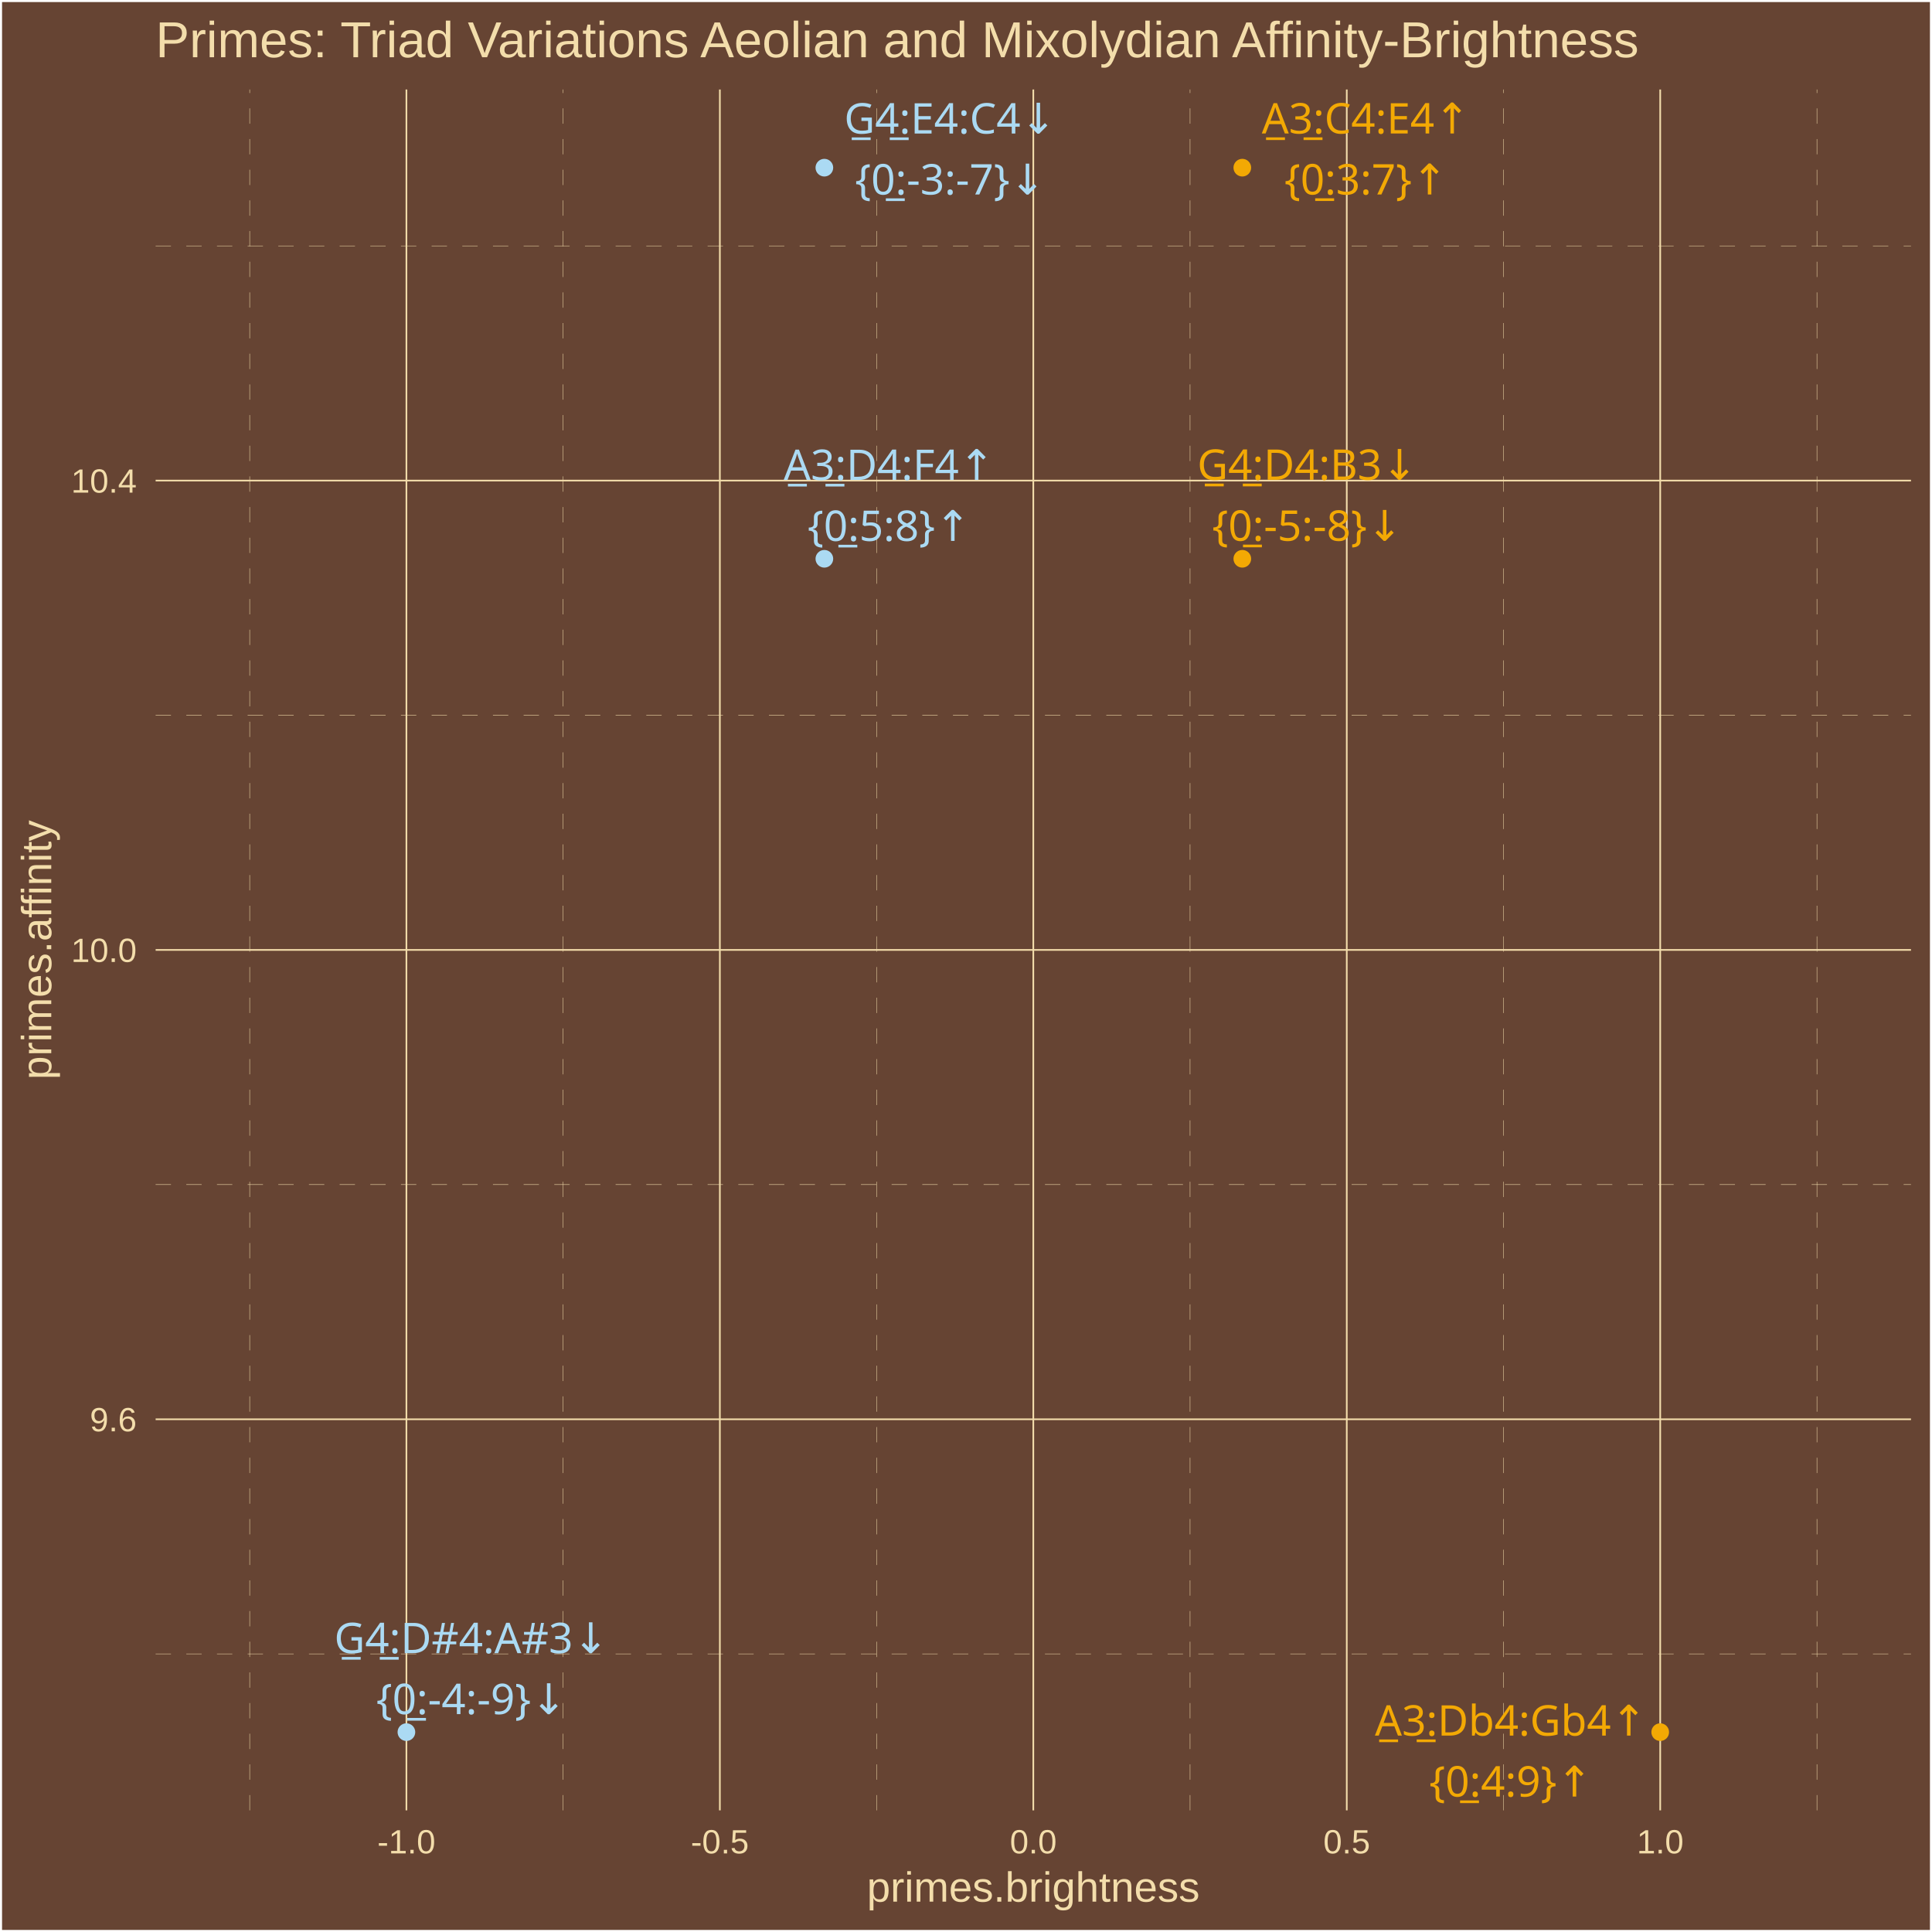
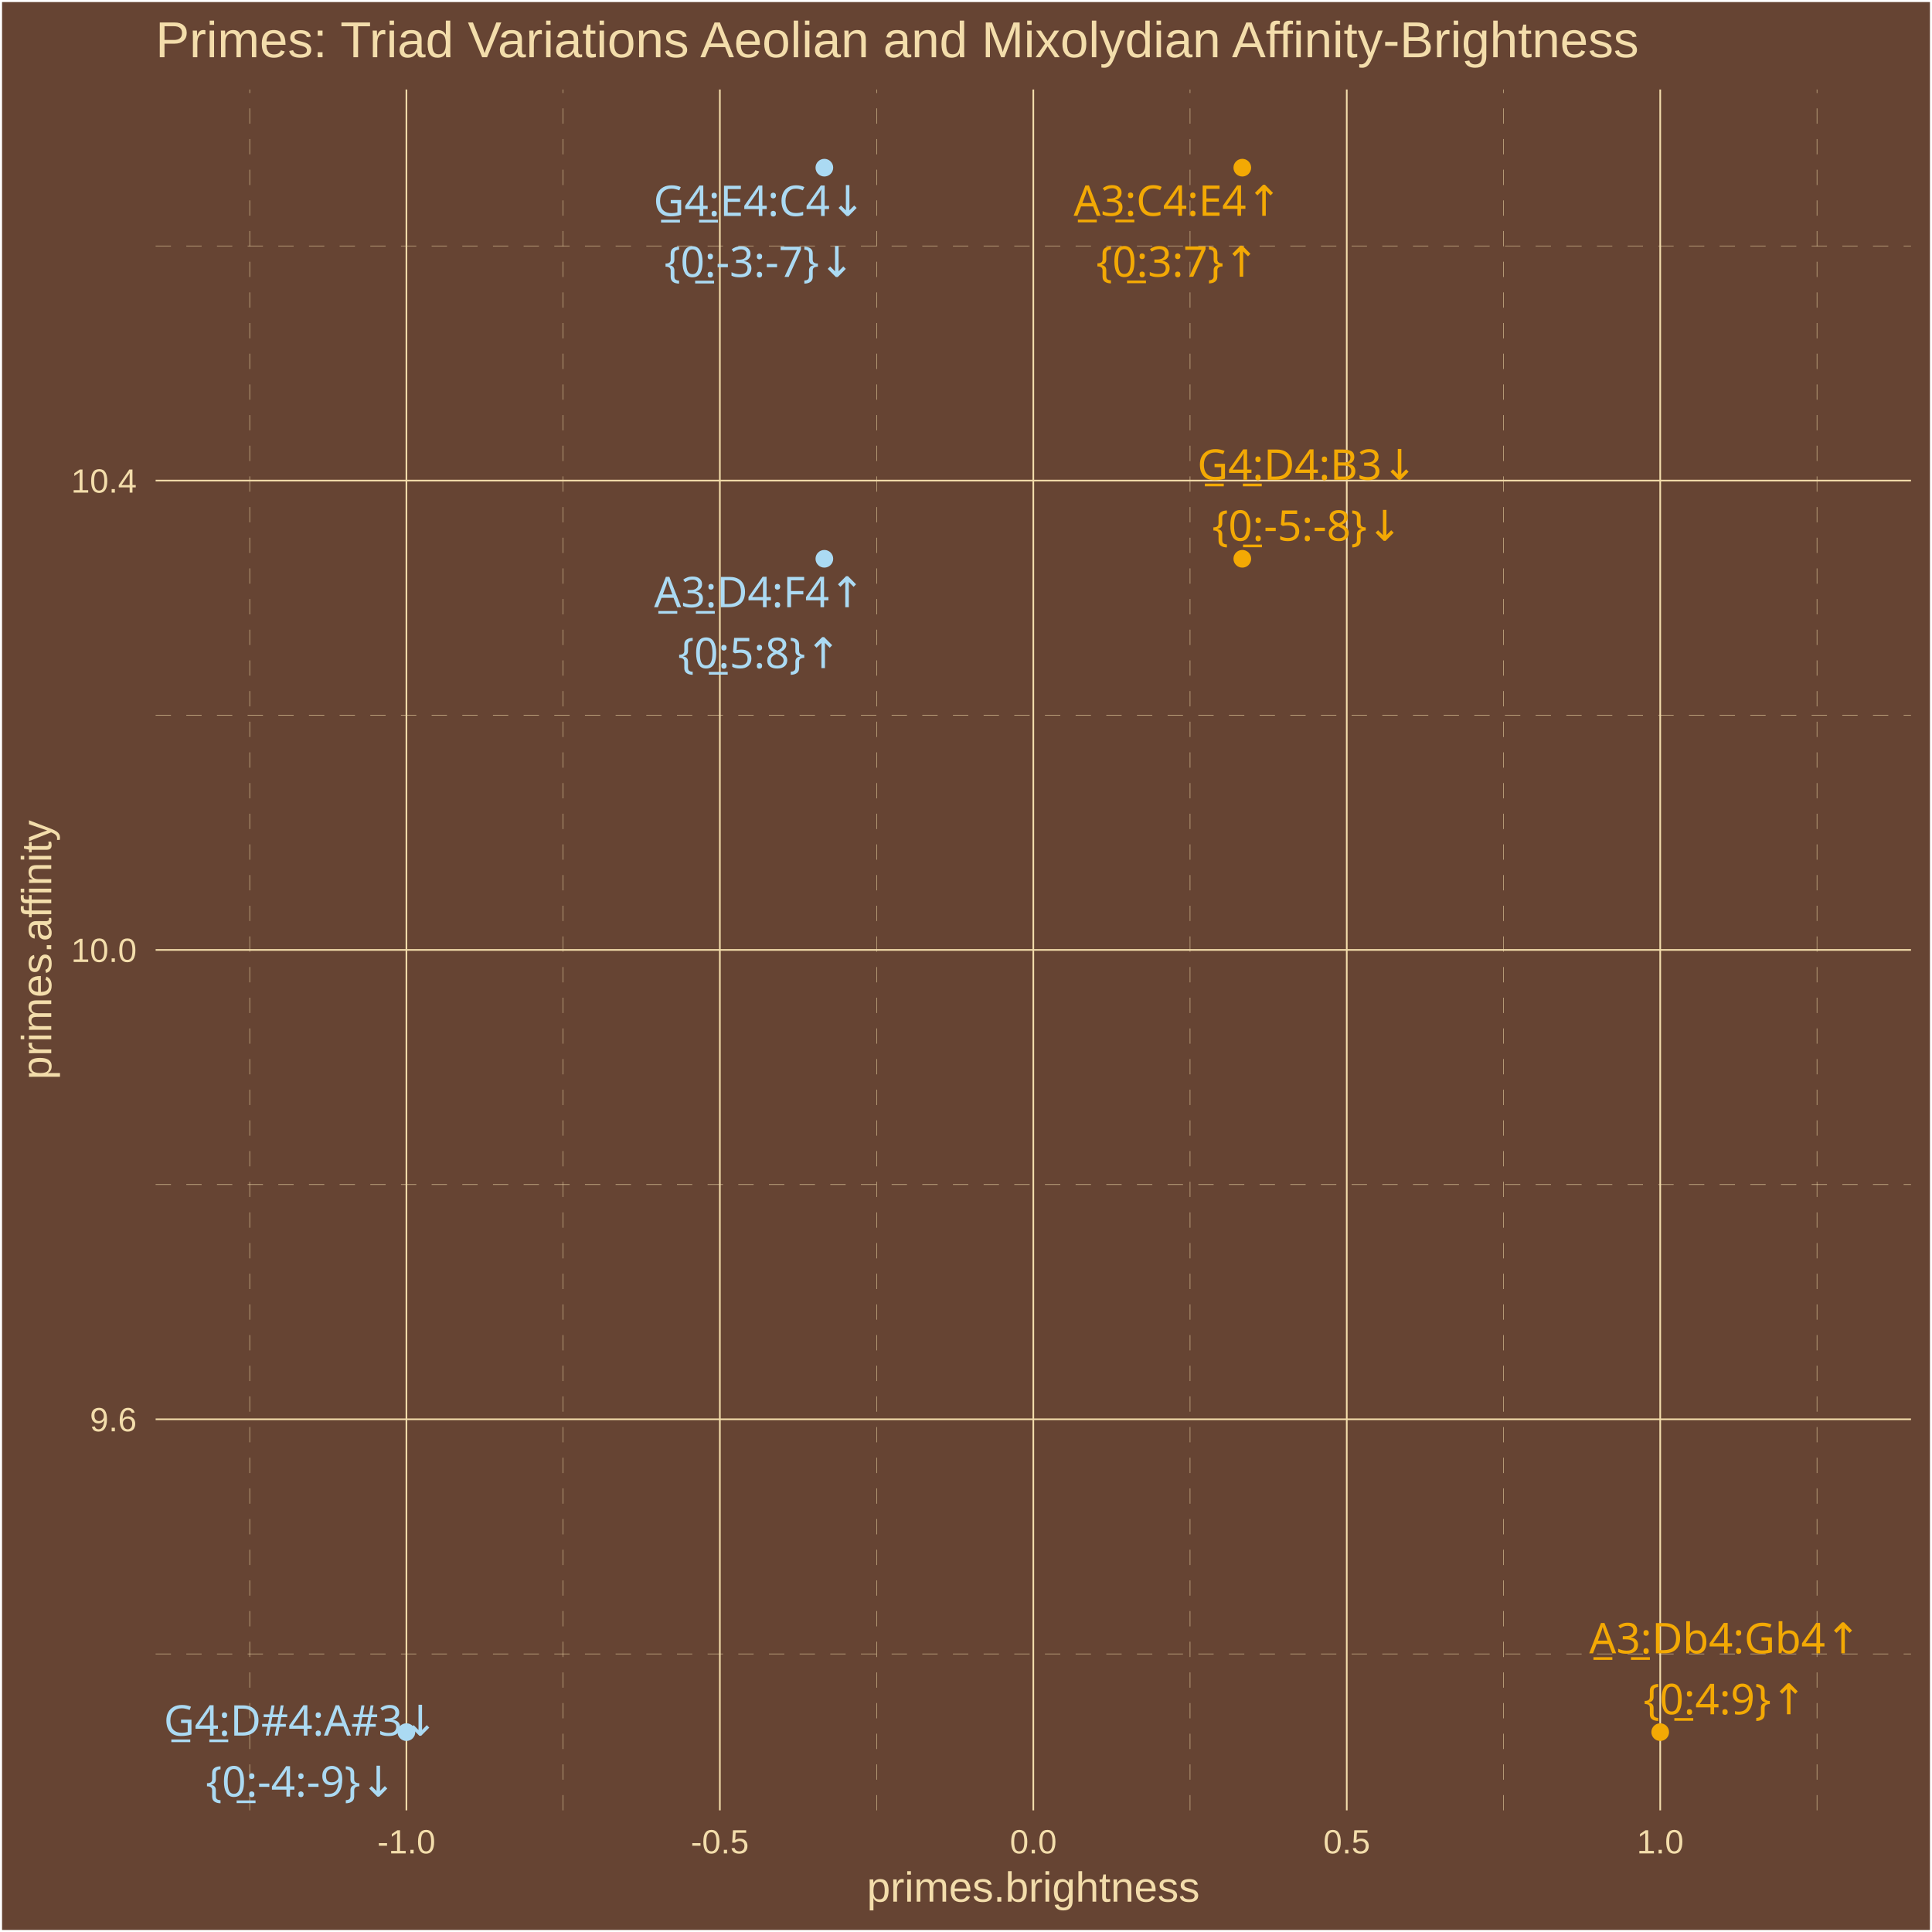
<svg xmlns="http://www.w3.org/2000/svg" class="svglite" width="504.00pt" height="504.00pt" viewBox="0 0 504.00 504.00">
  <defs>
    <style type="text/css">
    .svglite line, .svglite polyline, .svglite polygon, .svglite path, .svglite rect, .svglite circle {
      fill: none;
      stroke: #000000;
      stroke-linecap: round;
      stroke-linejoin: round;
      stroke-miterlimit: 10.00;
    }
    .svglite text {
      white-space: pre;
    }
  </style>
  </defs>
  <rect width="100%" height="100%" style="stroke: none; fill: #664433;" />
  <defs>
    <clipPath id="cpMC4wMHw1MDQuMDB8MC4wMHw1MDQuMDA=">
      <rect x="0.00" y="0.00" width="504.00" height="504.00" />
    </clipPath>
  </defs>
  <g clip-path="url(#cpMC4wMHw1MDQuMDB8MC4wMHw1MDQuMDA=)">
    <rect x="0.00" y="-0" width="504.00" height="504.00" style="stroke-width: 1.07; stroke: #FFFFFF; fill: #664433;" />
  </g>
  <defs>
    <clipPath id="cpNDAuNjB8NDk4LjUyfDIzLjM0fDQ3Mi4yNw==">
      <rect x="40.60" y="23.34" width="457.92" height="448.93" />
    </clipPath>
  </defs>
  <g clip-path="url(#cpNDAuNjB8NDk4LjUyfDIzLjM0fDQ3Mi4yNw==)">
    <rect x="40.60" y="23.34" width="457.92" height="448.93" style="stroke-width: 1.07; stroke: none; fill: #664433;" />
    <polyline points="40.60,431.45 498.52,431.45 " style="stroke-width: 0.11; stroke: #F3DDAB; stroke-dasharray: 4.00,4.00; stroke-linecap: butt;" />
    <polyline points="40.60,309.02 498.52,309.02 " style="stroke-width: 0.11; stroke: #F3DDAB; stroke-dasharray: 4.00,4.00; stroke-linecap: butt;" />
    <polyline points="40.60,186.58 498.52,186.58 " style="stroke-width: 0.11; stroke: #F3DDAB; stroke-dasharray: 4.00,4.00; stroke-linecap: butt;" />
    <polyline points="40.60,64.15 498.52,64.15 " style="stroke-width: 0.11; stroke: #F3DDAB; stroke-dasharray: 4.00,4.00; stroke-linecap: butt;" />
    <polyline points="65.14,472.27 65.14,23.34 " style="stroke-width: 0.11; stroke: #F3DDAB; stroke-dasharray: 4.00,4.00; stroke-linecap: butt;" />
    <polyline points="146.91,472.27 146.91,23.34 " style="stroke-width: 0.11; stroke: #F3DDAB; stroke-dasharray: 4.00,4.00; stroke-linecap: butt;" />
    <polyline points="228.68,472.27 228.68,23.34 " style="stroke-width: 0.11; stroke: #F3DDAB; stroke-dasharray: 4.00,4.00; stroke-linecap: butt;" />
    <polyline points="310.45,472.27 310.45,23.34 " style="stroke-width: 0.11; stroke: #F3DDAB; stroke-dasharray: 4.00,4.00; stroke-linecap: butt;" />
    <polyline points="392.22,472.27 392.22,23.34 " style="stroke-width: 0.11; stroke: #F3DDAB; stroke-dasharray: 4.00,4.00; stroke-linecap: butt;" />
    <polyline points="473.99,472.27 473.99,23.34 " style="stroke-width: 0.11; stroke: #F3DDAB; stroke-dasharray: 4.00,4.00; stroke-linecap: butt;" />
    <polyline points="40.60,370.24 498.52,370.24 " style="stroke-width: 0.43; stroke: #F3DDAB; stroke-linecap: butt;" />
    <polyline points="40.60,247.80 498.52,247.80 " style="stroke-width: 0.43; stroke: #F3DDAB; stroke-linecap: butt;" />
    <polyline points="40.60,125.37 498.52,125.37 " style="stroke-width: 0.43; stroke: #F3DDAB; stroke-linecap: butt;" />
    <polyline points="106.02,472.27 106.02,23.34 " style="stroke-width: 0.43; stroke: #F3DDAB; stroke-linecap: butt;" />
    <polyline points="187.79,472.27 187.79,23.34 " style="stroke-width: 0.43; stroke: #F3DDAB; stroke-linecap: butt;" />
    <polyline points="269.56,472.27 269.56,23.34 " style="stroke-width: 0.43; stroke: #F3DDAB; stroke-linecap: butt;" />
    <polyline points="351.33,472.27 351.33,23.34 " style="stroke-width: 0.43; stroke: #F3DDAB; stroke-linecap: butt;" />
    <polyline points="433.10,472.27 433.10,23.34 " style="stroke-width: 0.43; stroke: #F3DDAB; stroke-linecap: butt;" />
    <circle cx="324.08" cy="43.74" r="1.95" style="stroke-width: 0.71; stroke: #F3A904; fill: #F3A904;" />
    <circle cx="215.05" cy="43.74" r="1.95" style="stroke-width: 0.71; stroke: #ABDAF3; fill: #ABDAF3;" />
    <circle cx="215.05" cy="145.77" r="1.95" style="stroke-width: 0.71; stroke: #ABDAF3; fill: #ABDAF3;" />
    <circle cx="324.08" cy="145.77" r="1.95" style="stroke-width: 0.71; stroke: #F3A904; fill: #F3A904;" />
    <circle cx="433.10" cy="451.86" r="1.95" style="stroke-width: 0.71; stroke: #F3A904; fill: #F3A904;" />
    <circle cx="106.02" cy="451.86" r="1.95" style="stroke-width: 0.71; stroke: #ABDAF3; fill: #ABDAF3;" />
-     <text x="356.30" y="34.83" text-anchor="middle" style="font-size: 11.04px;fill: #F3A904; font-family: &quot;Arial Unicode MS&quot;;" textLength="55.08px" lengthAdjust="spacingAndGlyphs">A̲3̲:C4:E4↑</text>
-     <text x="356.30" y="50.73" text-anchor="middle" style="font-size: 11.04px;fill: #F3A904; font-family: &quot;Arial Unicode MS&quot;;" textLength="39.77px" lengthAdjust="spacingAndGlyphs">{0̲:3:7}↑</text>
-     <text x="247.85" y="34.84" text-anchor="middle" style="font-size: 11.04px;fill: #ABDAF3; font-family: &quot;Arial Unicode MS&quot;;" textLength="56.30px" lengthAdjust="spacingAndGlyphs">G̲4̲:E4:C4↓</text>
-     <text x="247.85" y="50.74" text-anchor="middle" style="font-size: 11.04px;fill: #ABDAF3; font-family: &quot;Arial Unicode MS&quot;;" textLength="47.12px" lengthAdjust="spacingAndGlyphs">{0̲:-3:-7}↓</text>
-     <text x="231.92" y="125.21" text-anchor="middle" style="font-size: 11.04px;fill: #ABDAF3; font-family: &quot;Arial Unicode MS&quot;;" textLength="54.46px" lengthAdjust="spacingAndGlyphs">A̲3̲:D4:F4↑</text>
-     <text x="231.92" y="141.11" text-anchor="middle" style="font-size: 11.04px;fill: #ABDAF3; font-family: &quot;Arial Unicode MS&quot;;" textLength="39.77px" lengthAdjust="spacingAndGlyphs">{0̲:5:8}↑</text>
-     <text x="341.02" y="125.17" text-anchor="middle" style="font-size: 11.04px;fill: #F3A904; font-family: &quot;Arial Unicode MS&quot;;" textLength="56.30px" lengthAdjust="spacingAndGlyphs">G̲4̲:D4:B3↓</text>
-     <text x="341.02" y="141.07" text-anchor="middle" style="font-size: 11.04px;fill: #F3A904; font-family: &quot;Arial Unicode MS&quot;;" textLength="47.12px" lengthAdjust="spacingAndGlyphs">{0̲:-5:-8}↓</text>
-     <text x="394.09" y="452.77" text-anchor="middle" style="font-size: 11.04px;fill: #F3A904; font-family: &quot;Arial Unicode MS&quot;;" textLength="68.57px" lengthAdjust="spacingAndGlyphs">A̲3̲:Db4:Gb4↑</text>
-     <text x="394.09" y="468.67" text-anchor="middle" style="font-size: 11.04px;fill: #F3A904; font-family: &quot;Arial Unicode MS&quot;;" textLength="39.77px" lengthAdjust="spacingAndGlyphs">{0̲:4:9}↑</text>
-     <text x="122.95" y="431.26" text-anchor="middle" style="font-size: 11.04px;fill: #ABDAF3; font-family: &quot;Arial Unicode MS&quot;;" textLength="68.57px" lengthAdjust="spacingAndGlyphs">G̲4̲:D#4:A#3↓</text>
-     <text x="122.95" y="447.16" text-anchor="middle" style="font-size: 11.04px;fill: #ABDAF3; font-family: &quot;Arial Unicode MS&quot;;" textLength="47.12px" lengthAdjust="spacingAndGlyphs">{0̲:-4:-9}↓</text>
+     <text x="307.22" y="56.29" text-anchor="middle" style="font-size: 11.04px;fill: #F3A904; font-family: &quot;Arial Unicode MS&quot;;" textLength="55.08px" lengthAdjust="spacingAndGlyphs">A̲3̲:C4:E4↑</text>
+     <text x="307.22" y="72.18" text-anchor="middle" style="font-size: 11.04px;fill: #F3A904; font-family: &quot;Arial Unicode MS&quot;;" textLength="39.77px" lengthAdjust="spacingAndGlyphs">{0̲:3:7}↑</text>
+     <text x="198.11" y="56.34" text-anchor="middle" style="font-size: 11.04px;fill: #ABDAF3; font-family: &quot;Arial Unicode MS&quot;;" textLength="56.30px" lengthAdjust="spacingAndGlyphs">G̲4̲:E4:C4↓</text>
+     <text x="198.11" y="72.24" text-anchor="middle" style="font-size: 11.04px;fill: #ABDAF3; font-family: &quot;Arial Unicode MS&quot;;" textLength="47.12px" lengthAdjust="spacingAndGlyphs">{0̲:-3:-7}↓</text>
+     <text x="198.11" y="158.40" text-anchor="middle" style="font-size: 11.04px;fill: #ABDAF3; font-family: &quot;Arial Unicode MS&quot;;" textLength="54.46px" lengthAdjust="spacingAndGlyphs">A̲3̲:D4:F4↑</text>
+     <text x="198.11" y="174.29" text-anchor="middle" style="font-size: 11.04px;fill: #ABDAF3; font-family: &quot;Arial Unicode MS&quot;;" textLength="39.77px" lengthAdjust="spacingAndGlyphs">{0̲:5:8}↑</text>
+     <text x="341.03" y="125.16" text-anchor="middle" style="font-size: 11.04px;fill: #F3A904; font-family: &quot;Arial Unicode MS&quot;;" textLength="56.30px" lengthAdjust="spacingAndGlyphs">G̲4̲:D4:B3↓</text>
+     <text x="341.03" y="141.06" text-anchor="middle" style="font-size: 11.04px;fill: #F3A904; font-family: &quot;Arial Unicode MS&quot;;" textLength="47.12px" lengthAdjust="spacingAndGlyphs">{0̲:-5:-8}↓</text>
+     <text x="449.99" y="431.31" text-anchor="middle" style="font-size: 11.04px;fill: #F3A904; font-family: &quot;Arial Unicode MS&quot;;" textLength="68.57px" lengthAdjust="spacingAndGlyphs">A̲3̲:Db4:Gb4↑</text>
+     <text x="449.99" y="447.20" text-anchor="middle" style="font-size: 11.04px;fill: #F3A904; font-family: &quot;Arial Unicode MS&quot;;" textLength="39.77px" lengthAdjust="spacingAndGlyphs">{0̲:4:9}↑</text>
+     <text x="78.49" y="452.77" text-anchor="middle" style="font-size: 11.04px;fill: #ABDAF3; font-family: &quot;Arial Unicode MS&quot;;" textLength="68.57px" lengthAdjust="spacingAndGlyphs">G̲4̲:D#4:A#3↓</text>
+     <text x="78.49" y="468.67" text-anchor="middle" style="font-size: 11.04px;fill: #ABDAF3; font-family: &quot;Arial Unicode MS&quot;;" textLength="47.12px" lengthAdjust="spacingAndGlyphs">{0̲:-4:-9}↓</text>
  </g>
  <g clip-path="url(#cpMC4wMHw1MDQuMDB8MC4wMHw1MDQuMDA=)">
    <text x="35.67" y="373.39" text-anchor="end" style="font-size: 8.80px;fill: #F3DDAB; font-family: &quot;Arial&quot;;" textLength="12.23px" lengthAdjust="spacingAndGlyphs">9.6</text>
    <text x="35.67" y="250.95" text-anchor="end" style="font-size: 8.80px;fill: #F3DDAB; font-family: &quot;Arial&quot;;" textLength="17.13px" lengthAdjust="spacingAndGlyphs">10.0</text>
    <text x="35.67" y="128.52" text-anchor="end" style="font-size: 8.80px;fill: #F3DDAB; font-family: &quot;Arial&quot;;" textLength="17.13px" lengthAdjust="spacingAndGlyphs">10.4</text>
    <text x="106.02" y="483.50" text-anchor="middle" style="font-size: 8.80px;fill: #F3DDAB; font-family: &quot;Arial&quot;;" textLength="15.16px" lengthAdjust="spacingAndGlyphs">-1.0</text>
    <text x="187.79" y="483.50" text-anchor="middle" style="font-size: 8.80px;fill: #F3DDAB; font-family: &quot;Arial&quot;;" textLength="15.16px" lengthAdjust="spacingAndGlyphs">-0.5</text>
    <text x="269.56" y="483.50" text-anchor="middle" style="font-size: 8.80px;fill: #F3DDAB; font-family: &quot;Arial&quot;;" textLength="12.23px" lengthAdjust="spacingAndGlyphs">0.0</text>
    <text x="351.33" y="483.50" text-anchor="middle" style="font-size: 8.80px;fill: #F3DDAB; font-family: &quot;Arial&quot;;" textLength="12.23px" lengthAdjust="spacingAndGlyphs">0.5</text>
    <text x="433.10" y="483.50" text-anchor="middle" style="font-size: 8.80px;fill: #F3DDAB; font-family: &quot;Arial&quot;;" textLength="12.23px" lengthAdjust="spacingAndGlyphs">1.0</text>
    <text x="269.56" y="496.09" text-anchor="middle" style="font-size: 11.00px;fill: #F3DDAB; font-family: &quot;Arial&quot;;" textLength="86.82px" lengthAdjust="spacingAndGlyphs">primes.brightness</text>
    <text transform="translate(13.37,247.80) rotate(-90)" text-anchor="middle" style="font-size: 11.00px;fill: #F3DDAB; font-family: &quot;Arial&quot;;" textLength="67.85px" lengthAdjust="spacingAndGlyphs">primes.affinity</text>
    <text x="40.60" y="14.94" style="font-size: 13.20px;fill: #F3DDAB; font-family: &quot;Arial&quot;;" textLength="390.04px" lengthAdjust="spacingAndGlyphs">Primes: Triad Variations Aeolian and Mixolydian Affinity-Brightness</text>
  </g>
</svg>
